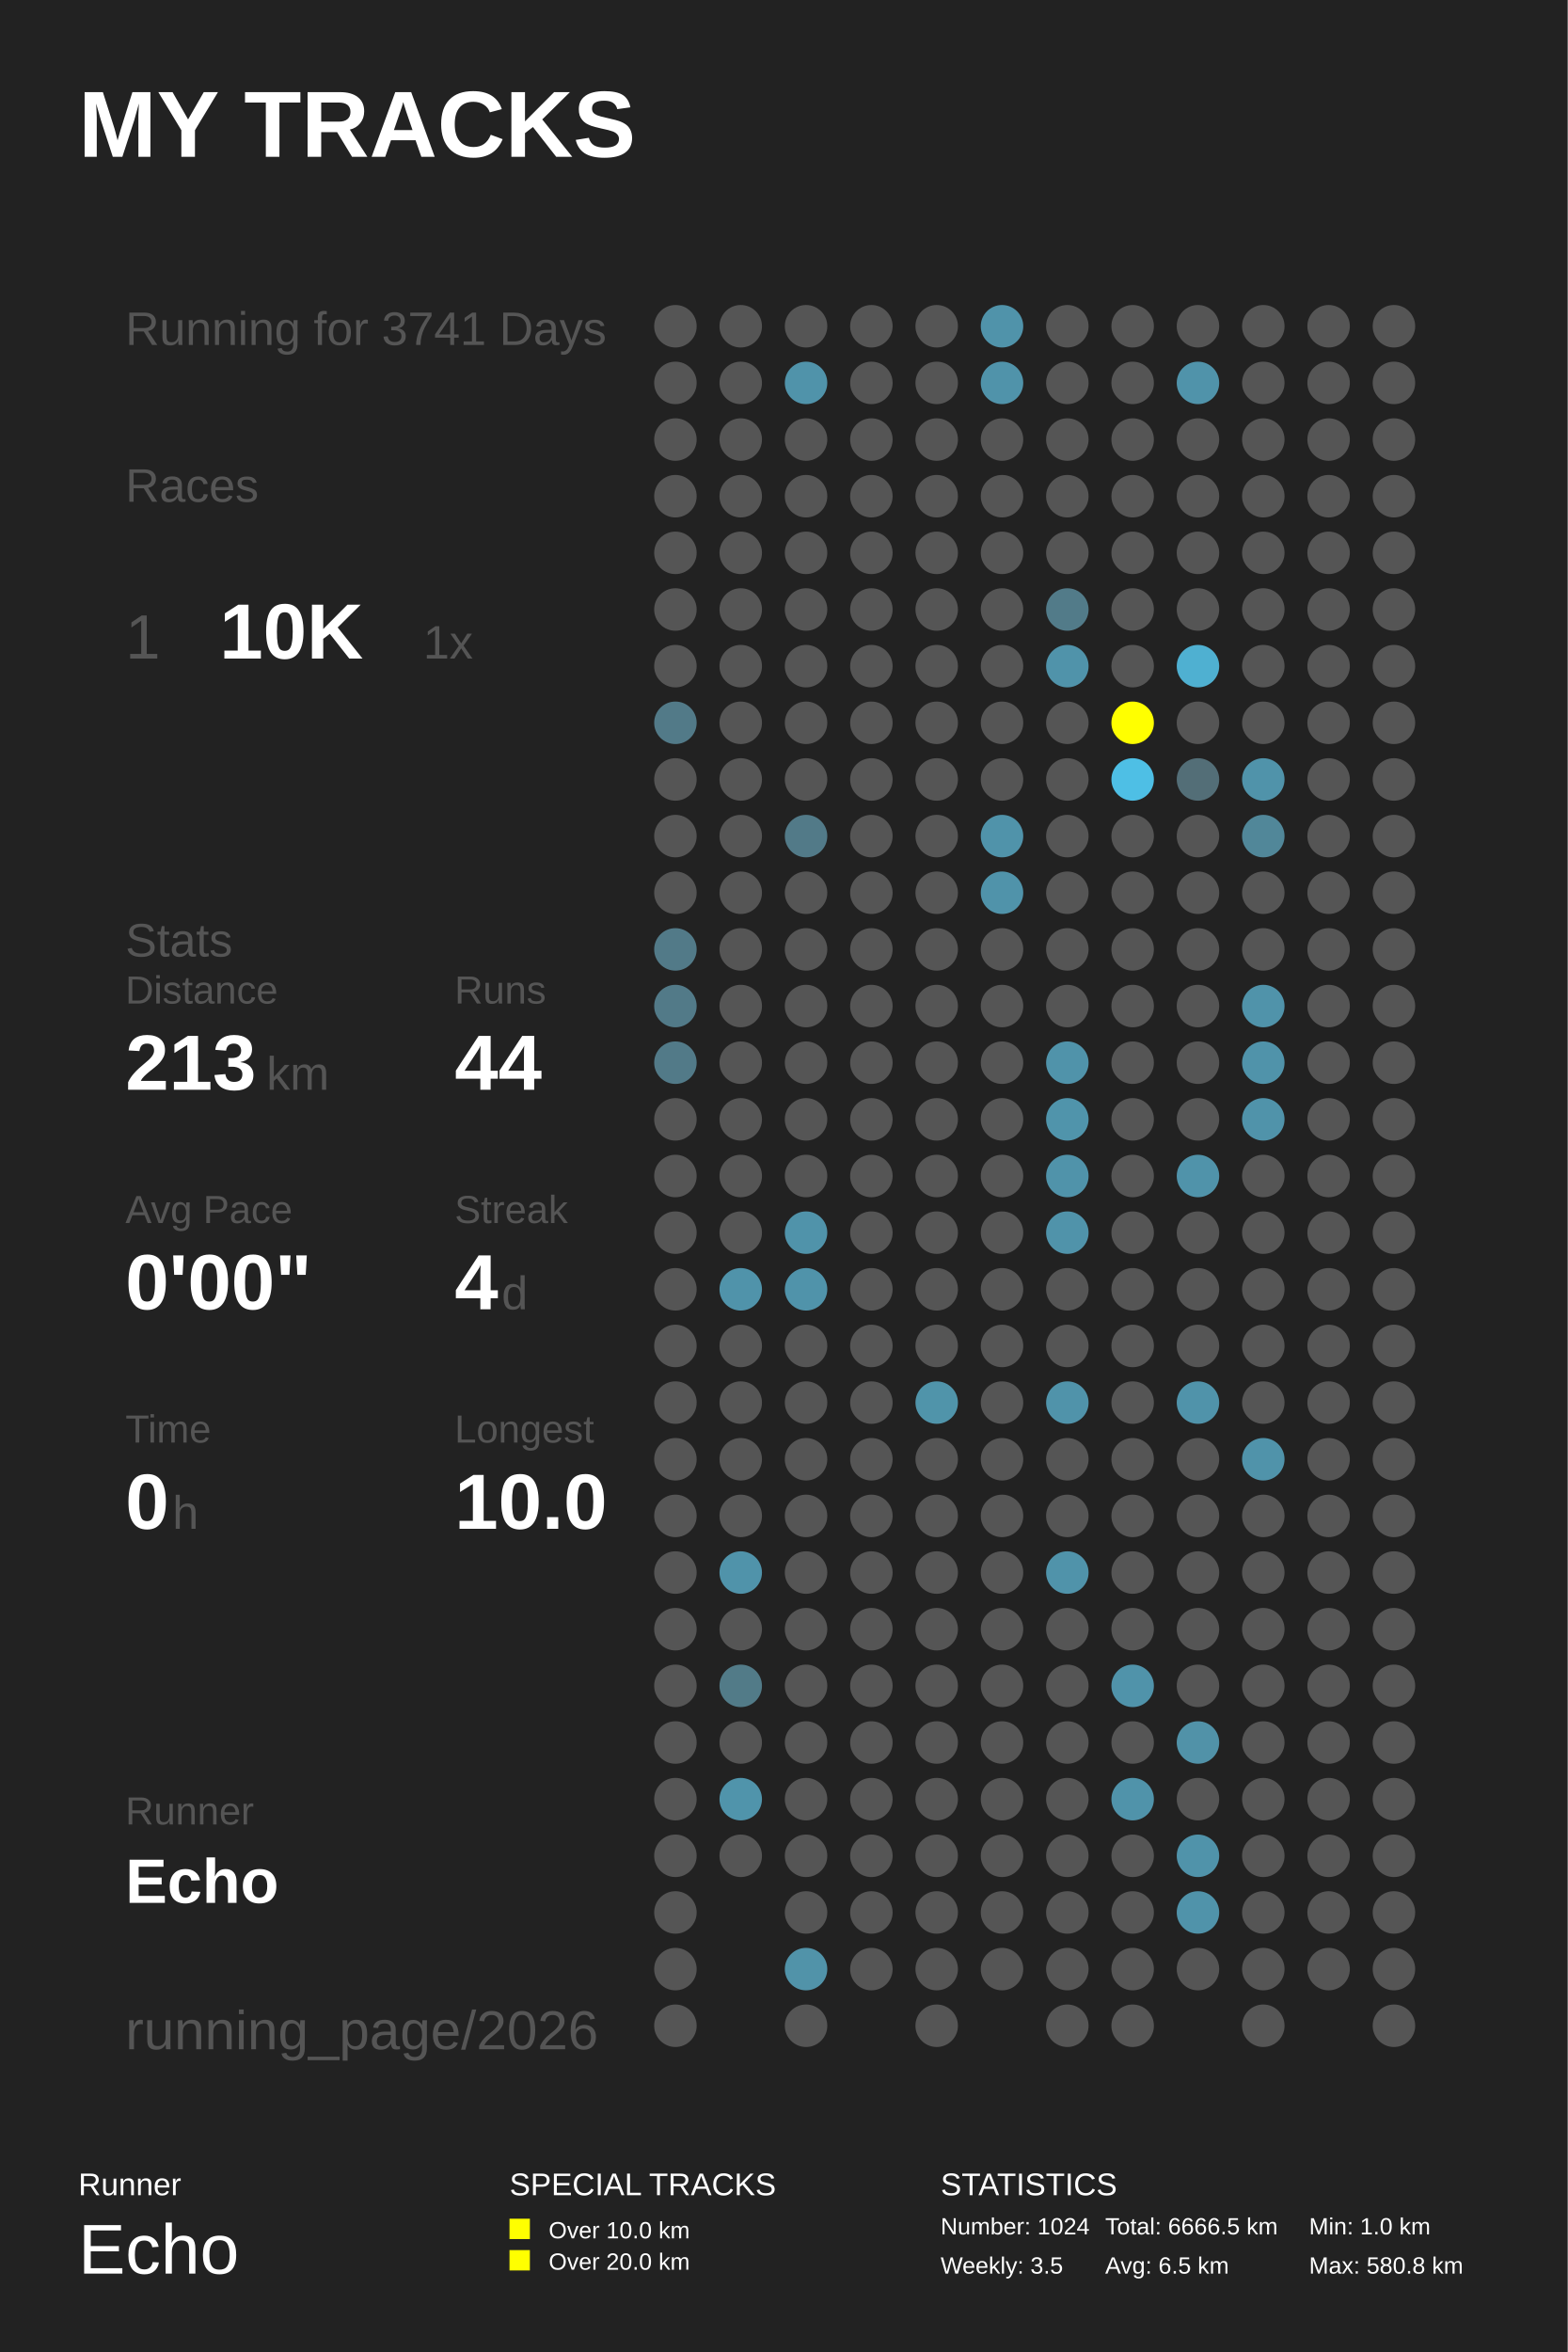
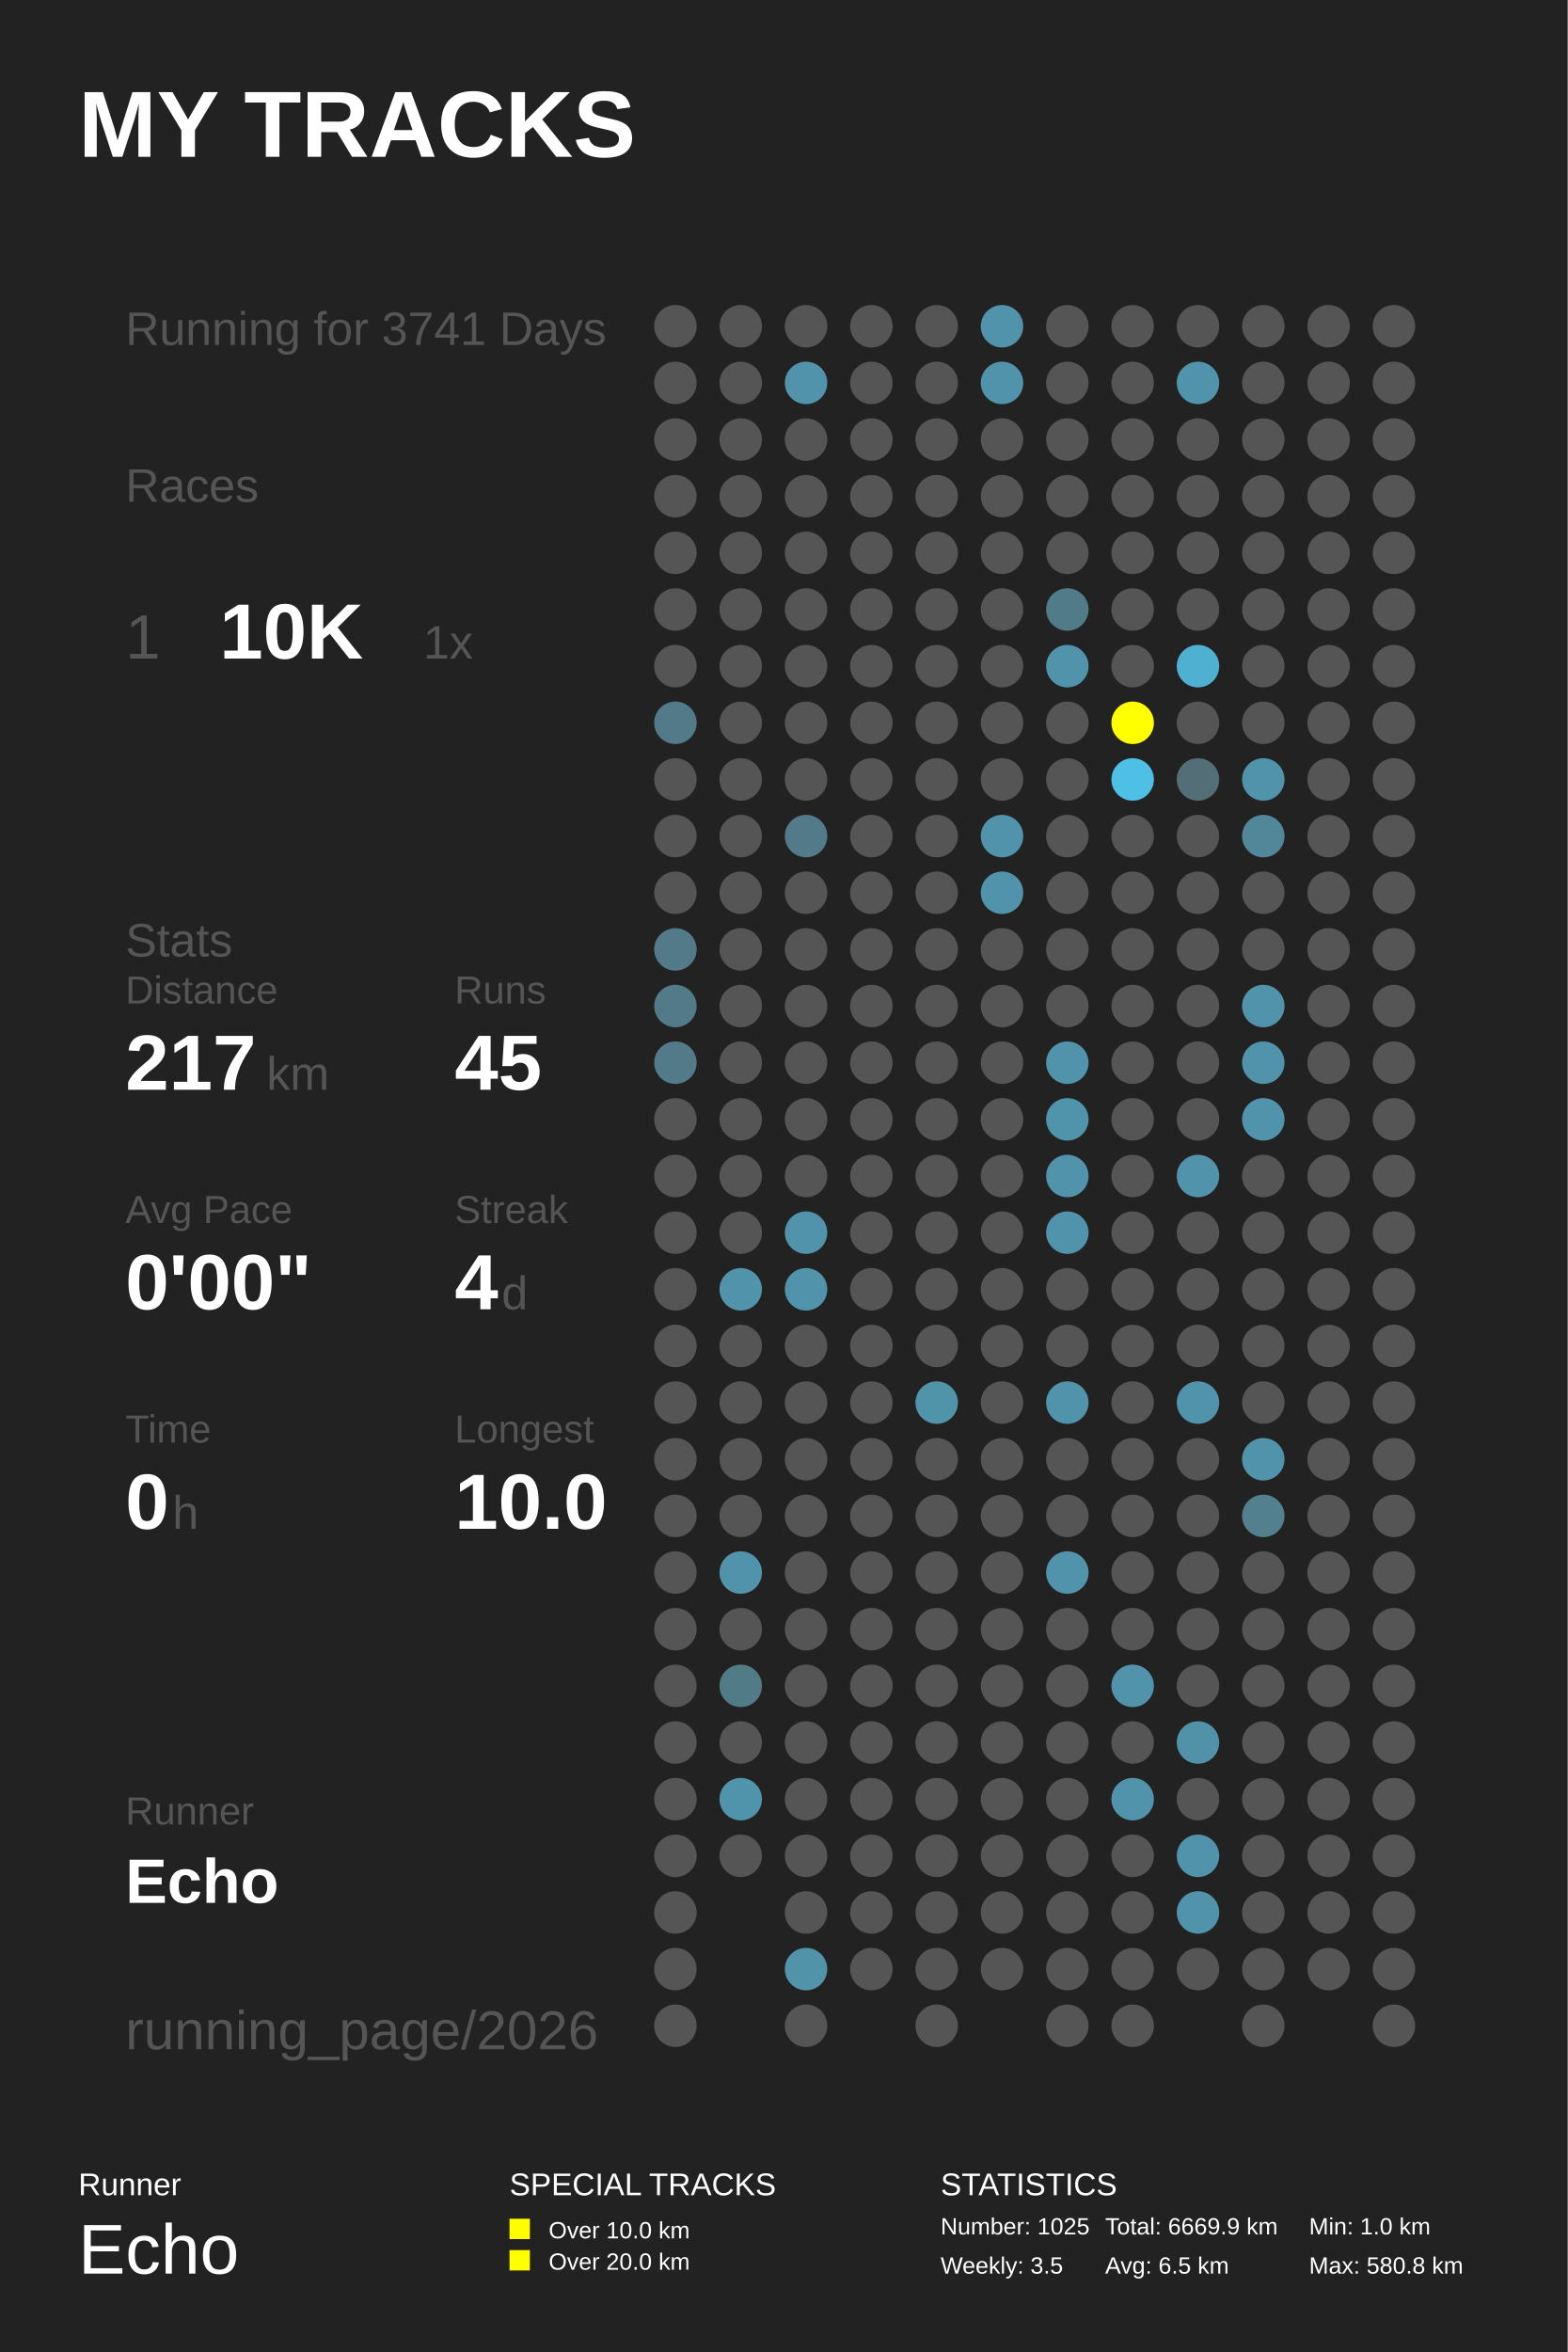
<svg xmlns="http://www.w3.org/2000/svg" baseProfile="full" height="300mm" version="1.1" viewBox="0,0,200,300" width="200mm">
  <defs />
  <rect fill="#222222" height="300" width="200" x="0" y="0" />
  <text fill="#FFFFFF" style="font-size:12px; font-family:Arial; font-weight:bold;" x="10" y="20">MY TRACKS</text>
  <text fill="#FFFFFF" style="font-size:4px; font-family:Arial" x="10" y="280">Runner</text>
  <text fill="#FFFFFF" style="font-size:9px; font-family:Arial" x="10" y="290">Echo</text>
  <text fill="#FFFFFF" style="font-size:4px; font-family:Arial" x="65" y="280">SPECIAL TRACKS</text>
  <rect fill="#FFFF00" height="2.6" width="2.6" x="65" y="283" />
  <text fill="#FFFFFF" style="font-size:3px; font-family:Arial" x="70" y="285.5">Over 10.0 km</text>
  <rect fill="#FFFF00" height="2.6" width="2.6" x="65" y="287" />
  <text fill="#FFFFFF" style="font-size:3px; font-family:Arial" x="70" y="289.5">Over 20.0 km</text>
  <text fill="#FFFFFF" style="font-size:4px; font-family:Arial" x="120" y="280">STATISTICS</text>
-   <text fill="#FFFFFF" style="font-size:3px; font-family:Arial" x="120" y="285">Number: 1024</text>
+   <text fill="#FFFFFF" style="font-size:3px; font-family:Arial" x="120" y="285">Number: 1025</text>
  <text fill="#FFFFFF" style="font-size:3px; font-family:Arial" x="120" y="290">Weekly: 3.5</text>
-   <text fill="#FFFFFF" style="font-size:3px; font-family:Arial" x="141" y="285">Total: 6666.5 km</text>
+   <text fill="#FFFFFF" style="font-size:3px; font-family:Arial" x="141" y="285">Total: 6669.9 km</text>
  <text fill="#FFFFFF" style="font-size:3px; font-family:Arial" x="141" y="290">Avg: 6.5 km</text>
  <text fill="#FFFFFF" style="font-size:3px; font-family:Arial" x="167" y="285">Min: 1.0 km</text>
  <text fill="#FFFFFF" style="font-size:3px; font-family:Arial" x="167" y="290">Max: 580.8 km</text>
  <text fill="#555555" style="font-size:6px; font-family:Arial;" x="16" y="44">Running for 3741 Days</text>
  <text fill="#555555" style="font-size:6px; font-family:Arial;" x="16" y="64">Races</text>
  <text fill="#555555" style="font-size:8px; font-family:Arial;" x="16" y="84">1</text>
  <text fill="#FFFFFF" style="font-size:10px; font-family:Arial; font-weight:bold;" x="28" y="84">10K</text>
  <text fill="#555555" style="font-size:6px; font-family:Arial;" x="54" y="84">1x</text>
  <text fill="#555555" style="font-size:6px; font-family:Arial;" x="16" y="122">Stats</text>
  <text fill="#555555" style="font-size:5px; font-family:Arial;" x="16" y="128">Distance</text>
-   <text fill="#FFFFFF" style="font-size:10px; font-family:Arial; font-weight:bold;" x="16" y="139">213</text>
+   <text fill="#FFFFFF" style="font-size:10px; font-family:Arial; font-weight:bold;" x="16" y="139">217</text>
  <text fill="#555555" style="font-size:6px; font-family:Arial;" x="34" y="139">km</text>
  <text fill="#555555" style="font-size:5px; font-family:Arial;" x="58" y="128">Runs</text>
-   <text fill="#FFFFFF" style="font-size:10px; font-family:Arial; font-weight:bold;" x="58" y="139">44</text>
+   <text fill="#FFFFFF" style="font-size:10px; font-family:Arial; font-weight:bold;" x="58" y="139">45</text>
  <text fill="#555555" style="font-size:5px; font-family:Arial;" x="16" y="156">Avg Pace</text>
  <text fill="#FFFFFF" style="font-size:10px; font-family:Arial; font-weight:bold;" x="16" y="167">0'00"</text>
  <text fill="#555555" style="font-size:5px; font-family:Arial;" x="58" y="156">Streak</text>
  <text fill="#FFFFFF" style="font-size:10px; font-family:Arial; font-weight:bold;" x="58" y="167">4</text>
  <text fill="#555555" style="font-size:6px; font-family:Arial;" x="64" y="167">d</text>
  <text fill="#555555" style="font-size:5px; font-family:Arial;" x="16" y="184">Time</text>
  <text fill="#FFFFFF" style="font-size:10px; font-family:Arial; font-weight:bold;" x="16" y="195">0</text>
  <text fill="#555555" style="font-size:6px; font-family:Arial;" x="22" y="195">h</text>
  <text fill="#555555" style="font-size:5px; font-family:Arial;" x="58" y="184">Longest</text>
  <text fill="#FFFFFF" style="font-size:10px; font-family:Arial; font-weight:bold;" x="58" y="195">10.0</text>
  <text fill="#555555" style="font-size:5px; font-family:Arial;" x="16" y="232.71">Runner</text>
  <text fill="#FFFFFF" style="font-size:8px; font-family:Arial; font-weight:bold;" x="16" y="242.71">Echo</text>
  <text fill="#555555" style="font-size:7px; font-family:Arial;" x="16" y="261.387">running_page/2026</text>
  <circle cx="86.167" cy="41.613" fill="#555555" r="2.71" />
  <circle cx="86.167" cy="48.839" fill="#555555" r="2.71" />
  <circle cx="86.167" cy="56.065" fill="#555555" r="2.71" />
  <circle cx="86.167" cy="63.29" fill="#555555" r="2.71" />
  <circle cx="86.167" cy="70.516" fill="#555555" r="2.71" />
  <circle cx="86.167" cy="77.742" fill="#555555" r="2.71" />
  <circle cx="86.167" cy="84.968" fill="#555555" r="2.71" />
  <circle cx="86.167" cy="92.194" fill="#527a88" r="2.71" />
  <circle cx="86.167" cy="99.419" fill="#555555" r="2.71" />
  <circle cx="86.167" cy="106.645" fill="#555555" r="2.71" />
  <circle cx="86.167" cy="113.871" fill="#555555" r="2.71" />
  <circle cx="86.167" cy="121.097" fill="#527a88" r="2.71" />
  <circle cx="86.167" cy="128.323" fill="#527a88" r="2.71" />
  <circle cx="86.167" cy="135.548" fill="#527a88" r="2.71" />
  <circle cx="86.167" cy="142.774" fill="#555555" r="2.71" />
  <circle cx="86.167" cy="150.0" fill="#555555" r="2.71" />
  <circle cx="86.167" cy="157.226" fill="#555555" r="2.71" />
  <circle cx="86.167" cy="164.452" fill="#555555" r="2.71" />
  <circle cx="86.167" cy="171.677" fill="#555555" r="2.71" />
  <circle cx="86.167" cy="178.903" fill="#555555" r="2.71" />
  <circle cx="86.167" cy="186.129" fill="#555555" r="2.71" />
  <circle cx="86.167" cy="193.355" fill="#555555" r="2.71" />
  <circle cx="86.167" cy="200.581" fill="#555555" r="2.71" />
  <circle cx="86.167" cy="207.806" fill="#555555" r="2.71" />
  <circle cx="86.167" cy="215.032" fill="#555555" r="2.71" />
  <circle cx="86.167" cy="222.258" fill="#555555" r="2.71" />
  <circle cx="86.167" cy="229.484" fill="#555555" r="2.71" />
  <circle cx="86.167" cy="236.71" fill="#555555" r="2.71" />
  <circle cx="86.167" cy="243.935" fill="#555555" r="2.71" />
  <circle cx="86.167" cy="251.161" fill="#555555" r="2.71" />
  <circle cx="86.167" cy="258.387" fill="#555555" r="2.71" />
  <circle cx="94.5" cy="41.613" fill="#555555" r="2.71" />
  <circle cx="94.5" cy="48.839" fill="#555555" r="2.71" />
  <circle cx="94.5" cy="56.065" fill="#555555" r="2.71" />
  <circle cx="94.5" cy="63.29" fill="#555555" r="2.71" />
  <circle cx="94.5" cy="70.516" fill="#555555" r="2.71" />
  <circle cx="94.5" cy="77.742" fill="#555555" r="2.71" />
  <circle cx="94.5" cy="84.968" fill="#555555" r="2.71" />
  <circle cx="94.5" cy="92.194" fill="#555555" r="2.71" />
  <circle cx="94.5" cy="99.419" fill="#555555" r="2.71" />
  <circle cx="94.5" cy="106.645" fill="#555555" r="2.71" />
  <circle cx="94.5" cy="113.871" fill="#555555" r="2.71" />
  <circle cx="94.5" cy="121.097" fill="#555555" r="2.71" />
  <circle cx="94.5" cy="128.323" fill="#555555" r="2.71" />
  <circle cx="94.5" cy="135.548" fill="#555555" r="2.71" />
  <circle cx="94.5" cy="142.774" fill="#555555" r="2.71" />
  <circle cx="94.5" cy="150.0" fill="#555555" r="2.71" />
  <circle cx="94.5" cy="157.226" fill="#555555" r="2.71" />
  <circle cx="94.5" cy="164.452" fill="#5093aa" r="2.71" />
  <circle cx="94.5" cy="171.677" fill="#555555" r="2.71" />
  <circle cx="94.5" cy="178.903" fill="#555555" r="2.71" />
  <circle cx="94.5" cy="186.129" fill="#555555" r="2.71" />
  <circle cx="94.5" cy="193.355" fill="#555555" r="2.71" />
  <circle cx="94.5" cy="200.581" fill="#5093aa" r="2.71" />
  <circle cx="94.5" cy="207.806" fill="#555555" r="2.71" />
  <circle cx="94.5" cy="215.032" fill="#527b88" r="2.71" />
  <circle cx="94.5" cy="222.258" fill="#555555" r="2.71" />
  <circle cx="94.5" cy="229.484" fill="#5094ab" r="2.71" />
  <circle cx="94.5" cy="236.71" fill="#555555" r="2.71" />
  <circle cx="102.833" cy="41.613" fill="#555555" r="2.71" />
  <circle cx="102.833" cy="48.839" fill="#5093aa" r="2.71" />
  <circle cx="102.833" cy="56.065" fill="#555555" r="2.71" />
  <circle cx="102.833" cy="63.29" fill="#555555" r="2.71" />
  <circle cx="102.833" cy="70.516" fill="#555555" r="2.71" />
  <circle cx="102.833" cy="77.742" fill="#555555" r="2.71" />
  <circle cx="102.833" cy="84.968" fill="#555555" r="2.71" />
  <circle cx="102.833" cy="92.194" fill="#555555" r="2.71" />
  <circle cx="102.833" cy="99.419" fill="#555555" r="2.71" />
  <circle cx="102.833" cy="106.645" fill="#527a88" r="2.71" />
  <circle cx="102.833" cy="113.871" fill="#555555" r="2.71" />
  <circle cx="102.833" cy="121.097" fill="#555555" r="2.71" />
  <circle cx="102.833" cy="128.323" fill="#555555" r="2.71" />
  <circle cx="102.833" cy="135.548" fill="#555555" r="2.71" />
  <circle cx="102.833" cy="142.774" fill="#555555" r="2.71" />
  <circle cx="102.833" cy="150.0" fill="#555555" r="2.71" />
  <circle cx="102.833" cy="157.226" fill="#5093aa" r="2.71" />
  <circle cx="102.833" cy="164.452" fill="#5093aa" r="2.71" />
  <circle cx="102.833" cy="171.677" fill="#555555" r="2.71" />
  <circle cx="102.833" cy="178.903" fill="#555555" r="2.71" />
  <circle cx="102.833" cy="186.129" fill="#555555" r="2.71" />
  <circle cx="102.833" cy="193.355" fill="#555555" r="2.71" />
  <circle cx="102.833" cy="200.581" fill="#555555" r="2.71" />
  <circle cx="102.833" cy="207.806" fill="#555555" r="2.71" />
  <circle cx="102.833" cy="215.032" fill="#555555" r="2.71" />
  <circle cx="102.833" cy="222.258" fill="#555555" r="2.71" />
  <circle cx="102.833" cy="229.484" fill="#555555" r="2.71" />
  <circle cx="102.833" cy="236.71" fill="#555555" r="2.71" />
  <circle cx="102.833" cy="243.935" fill="#555555" r="2.71" />
  <circle cx="102.833" cy="251.161" fill="#5193a9" r="2.71" />
  <circle cx="102.833" cy="258.387" fill="#555555" r="2.71" />
  <circle cx="111.167" cy="41.613" fill="#555555" r="2.71" />
  <circle cx="111.167" cy="48.839" fill="#555555" r="2.71" />
  <circle cx="111.167" cy="56.065" fill="#555555" r="2.71" />
  <circle cx="111.167" cy="63.29" fill="#555555" r="2.71" />
  <circle cx="111.167" cy="70.516" fill="#555555" r="2.71" />
  <circle cx="111.167" cy="77.742" fill="#555555" r="2.71" />
  <circle cx="111.167" cy="84.968" fill="#555555" r="2.71" />
  <circle cx="111.167" cy="92.194" fill="#555555" r="2.71" />
  <circle cx="111.167" cy="99.419" fill="#555555" r="2.71" />
  <circle cx="111.167" cy="106.645" fill="#555555" r="2.71" />
  <circle cx="111.167" cy="113.871" fill="#555555" r="2.71" />
  <circle cx="111.167" cy="121.097" fill="#555555" r="2.71" />
  <circle cx="111.167" cy="128.323" fill="#555555" r="2.71" />
  <circle cx="111.167" cy="135.548" fill="#555555" r="2.71" />
  <circle cx="111.167" cy="142.774" fill="#555555" r="2.71" />
  <circle cx="111.167" cy="150.0" fill="#555555" r="2.71" />
  <circle cx="111.167" cy="157.226" fill="#555555" r="2.71" />
  <circle cx="111.167" cy="164.452" fill="#555555" r="2.71" />
  <circle cx="111.167" cy="171.677" fill="#555555" r="2.71" />
  <circle cx="111.167" cy="178.903" fill="#555555" r="2.71" />
  <circle cx="111.167" cy="186.129" fill="#555555" r="2.71" />
  <circle cx="111.167" cy="193.355" fill="#555555" r="2.71" />
  <circle cx="111.167" cy="200.581" fill="#555555" r="2.71" />
  <circle cx="111.167" cy="207.806" fill="#555555" r="2.71" />
  <circle cx="111.167" cy="215.032" fill="#555555" r="2.71" />
  <circle cx="111.167" cy="222.258" fill="#555555" r="2.71" />
  <circle cx="111.167" cy="229.484" fill="#555555" r="2.71" />
  <circle cx="111.167" cy="236.71" fill="#555555" r="2.71" />
  <circle cx="111.167" cy="243.935" fill="#555555" r="2.71" />
  <circle cx="111.167" cy="251.161" fill="#555555" r="2.71" />
  <circle cx="119.5" cy="41.613" fill="#555555" r="2.71" />
  <circle cx="119.5" cy="48.839" fill="#555555" r="2.71" />
  <circle cx="119.5" cy="56.065" fill="#555555" r="2.71" />
  <circle cx="119.5" cy="63.29" fill="#555555" r="2.71" />
  <circle cx="119.5" cy="70.516" fill="#555555" r="2.71" />
  <circle cx="119.5" cy="77.742" fill="#555555" r="2.71" />
  <circle cx="119.5" cy="84.968" fill="#555555" r="2.71" />
  <circle cx="119.5" cy="92.194" fill="#555555" r="2.71" />
  <circle cx="119.5" cy="99.419" fill="#555555" r="2.71" />
  <circle cx="119.5" cy="106.645" fill="#555555" r="2.71" />
  <circle cx="119.5" cy="113.871" fill="#555555" r="2.71" />
  <circle cx="119.5" cy="121.097" fill="#555555" r="2.71" />
  <circle cx="119.5" cy="128.323" fill="#555555" r="2.71" />
  <circle cx="119.5" cy="135.548" fill="#555555" r="2.71" />
  <circle cx="119.5" cy="142.774" fill="#555555" r="2.71" />
  <circle cx="119.5" cy="150.0" fill="#555555" r="2.71" />
  <circle cx="119.5" cy="157.226" fill="#555555" r="2.71" />
  <circle cx="119.5" cy="164.452" fill="#555555" r="2.71" />
  <circle cx="119.5" cy="171.677" fill="#555555" r="2.71" />
  <circle cx="119.5" cy="178.903" fill="#5094aa" r="2.71" />
  <circle cx="119.5" cy="186.129" fill="#555555" r="2.71" />
  <circle cx="119.5" cy="193.355" fill="#555555" r="2.71" />
  <circle cx="119.5" cy="200.581" fill="#555555" r="2.71" />
  <circle cx="119.5" cy="207.806" fill="#555555" r="2.71" />
  <circle cx="119.5" cy="215.032" fill="#555555" r="2.71" />
  <circle cx="119.5" cy="222.258" fill="#555555" r="2.71" />
  <circle cx="119.5" cy="229.484" fill="#555555" r="2.71" />
  <circle cx="119.5" cy="236.71" fill="#555555" r="2.71" />
  <circle cx="119.5" cy="243.935" fill="#555555" r="2.71" />
  <circle cx="119.5" cy="251.161" fill="#555555" r="2.71" />
  <circle cx="119.5" cy="258.387" fill="#555555" r="2.71" />
  <circle cx="127.833" cy="41.613" fill="#5093aa" r="2.71" />
  <circle cx="127.833" cy="48.839" fill="#5093aa" r="2.71" />
  <circle cx="127.833" cy="56.065" fill="#555555" r="2.71" />
  <circle cx="127.833" cy="63.29" fill="#555555" r="2.71" />
  <circle cx="127.833" cy="70.516" fill="#555555" r="2.71" />
  <circle cx="127.833" cy="77.742" fill="#555555" r="2.71" />
  <circle cx="127.833" cy="84.968" fill="#555555" r="2.71" />
  <circle cx="127.833" cy="92.194" fill="#555555" r="2.71" />
  <circle cx="127.833" cy="99.419" fill="#555555" r="2.71" />
  <circle cx="127.833" cy="106.645" fill="#5093aa" r="2.71" />
  <circle cx="127.833" cy="113.871" fill="#5093aa" r="2.71" />
  <circle cx="127.833" cy="121.097" fill="#555555" r="2.71" />
  <circle cx="127.833" cy="128.323" fill="#555555" r="2.71" />
  <circle cx="127.833" cy="135.548" fill="#555555" r="2.71" />
  <circle cx="127.833" cy="142.774" fill="#555555" r="2.71" />
  <circle cx="127.833" cy="150.0" fill="#555555" r="2.71" />
  <circle cx="127.833" cy="157.226" fill="#555555" r="2.71" />
  <circle cx="127.833" cy="164.452" fill="#555555" r="2.71" />
  <circle cx="127.833" cy="171.677" fill="#555555" r="2.71" />
  <circle cx="127.833" cy="178.903" fill="#555555" r="2.71" />
  <circle cx="127.833" cy="186.129" fill="#555555" r="2.71" />
  <circle cx="127.833" cy="193.355" fill="#555555" r="2.71" />
  <circle cx="127.833" cy="200.581" fill="#555555" r="2.71" />
  <circle cx="127.833" cy="207.806" fill="#555555" r="2.71" />
  <circle cx="127.833" cy="215.032" fill="#555555" r="2.71" />
  <circle cx="127.833" cy="222.258" fill="#555555" r="2.71" />
  <circle cx="127.833" cy="229.484" fill="#555555" r="2.71" />
  <circle cx="127.833" cy="236.71" fill="#555555" r="2.71" />
  <circle cx="127.833" cy="243.935" fill="#555555" r="2.71" />
  <circle cx="127.833" cy="251.161" fill="#555555" r="2.71" />
  <circle cx="136.167" cy="41.613" fill="#555555" r="2.71" />
  <circle cx="136.167" cy="48.839" fill="#555555" r="2.71" />
  <circle cx="136.167" cy="56.065" fill="#555555" r="2.71" />
  <circle cx="136.167" cy="63.29" fill="#555555" r="2.71" />
  <circle cx="136.167" cy="70.516" fill="#555555" r="2.71" />
  <circle cx="136.167" cy="77.742" fill="#527b89" r="2.71" />
  <circle cx="136.167" cy="84.968" fill="#5093aa" r="2.71" />
  <circle cx="136.167" cy="92.194" fill="#555555" r="2.71" />
  <circle cx="136.167" cy="99.419" fill="#555555" r="2.71" />
  <circle cx="136.167" cy="106.645" fill="#555555" r="2.71" />
  <circle cx="136.167" cy="113.871" fill="#555555" r="2.71" />
  <circle cx="136.167" cy="121.097" fill="#555555" r="2.71" />
  <circle cx="136.167" cy="128.323" fill="#555555" r="2.71" />
  <circle cx="136.167" cy="135.548" fill="#5093aa" r="2.71" />
  <circle cx="136.167" cy="142.774" fill="#5094ab" r="2.71" />
  <circle cx="136.167" cy="150.0" fill="#5093aa" r="2.71" />
  <circle cx="136.167" cy="157.226" fill="#5093aa" r="2.71" />
  <circle cx="136.167" cy="164.452" fill="#555555" r="2.71" />
  <circle cx="136.167" cy="171.677" fill="#555555" r="2.71" />
  <circle cx="136.167" cy="178.903" fill="#5093aa" r="2.71" />
  <circle cx="136.167" cy="186.129" fill="#555555" r="2.71" />
  <circle cx="136.167" cy="193.355" fill="#555555" r="2.71" />
  <circle cx="136.167" cy="200.581" fill="#5093aa" r="2.71" />
  <circle cx="136.167" cy="207.806" fill="#555555" r="2.71" />
  <circle cx="136.167" cy="215.032" fill="#555555" r="2.71" />
  <circle cx="136.167" cy="222.258" fill="#555555" r="2.71" />
  <circle cx="136.167" cy="229.484" fill="#555555" r="2.71" />
  <circle cx="136.167" cy="236.71" fill="#555555" r="2.71" />
  <circle cx="136.167" cy="243.935" fill="#555555" r="2.71" />
  <circle cx="136.167" cy="251.161" fill="#555555" r="2.71" />
  <circle cx="136.167" cy="258.387" fill="#555555" r="2.71" />
  <circle cx="144.5" cy="41.613" fill="#555555" r="2.71" />
  <circle cx="144.5" cy="48.839" fill="#555555" r="2.71" />
  <circle cx="144.5" cy="56.065" fill="#555555" r="2.71" />
  <circle cx="144.5" cy="63.29" fill="#555555" r="2.71" />
  <circle cx="144.5" cy="70.516" fill="#555555" r="2.71" />
  <circle cx="144.5" cy="77.742" fill="#555555" r="2.71" />
  <circle cx="144.5" cy="84.968" fill="#555555" r="2.71" />
  <circle cx="144.5" cy="92.194" fill="#FFFF00" r="2.71" />
  <circle cx="144.5" cy="99.419" fill="#4ebfe5" r="2.71" />
  <circle cx="144.5" cy="106.645" fill="#555555" r="2.71" />
  <circle cx="144.5" cy="113.871" fill="#555555" r="2.71" />
  <circle cx="144.5" cy="121.097" fill="#555555" r="2.71" />
  <circle cx="144.5" cy="128.323" fill="#555555" r="2.71" />
  <circle cx="144.5" cy="135.548" fill="#555555" r="2.71" />
  <circle cx="144.5" cy="142.774" fill="#555555" r="2.71" />
  <circle cx="144.5" cy="150.0" fill="#555555" r="2.71" />
  <circle cx="144.5" cy="157.226" fill="#555555" r="2.71" />
  <circle cx="144.5" cy="164.452" fill="#555555" r="2.71" />
  <circle cx="144.5" cy="171.677" fill="#555555" r="2.71" />
  <circle cx="144.5" cy="178.903" fill="#555555" r="2.71" />
  <circle cx="144.5" cy="186.129" fill="#555555" r="2.71" />
  <circle cx="144.5" cy="193.355" fill="#555555" r="2.71" />
  <circle cx="144.5" cy="200.581" fill="#555555" r="2.71" />
  <circle cx="144.5" cy="207.806" fill="#555555" r="2.71" />
  <circle cx="144.5" cy="215.032" fill="#5093aa" r="2.71" />
  <circle cx="144.5" cy="222.258" fill="#555555" r="2.71" />
  <circle cx="144.5" cy="229.484" fill="#5093aa" r="2.71" />
  <circle cx="144.5" cy="236.71" fill="#555555" r="2.71" />
  <circle cx="144.5" cy="243.935" fill="#555555" r="2.71" />
  <circle cx="144.5" cy="251.161" fill="#555555" r="2.71" />
  <circle cx="144.5" cy="258.387" fill="#555555" r="2.71" />
  <circle cx="152.833" cy="41.613" fill="#555555" r="2.71" />
  <circle cx="152.833" cy="48.839" fill="#5093aa" r="2.71" />
  <circle cx="152.833" cy="56.065" fill="#555555" r="2.71" />
  <circle cx="152.833" cy="63.29" fill="#555555" r="2.71" />
  <circle cx="152.833" cy="70.516" fill="#555555" r="2.71" />
  <circle cx="152.833" cy="77.742" fill="#555555" r="2.71" />
  <circle cx="152.833" cy="84.968" fill="#4fb0d1" r="2.71" />
  <circle cx="152.833" cy="92.194" fill="#555555" r="2.71" />
  <circle cx="152.833" cy="99.419" fill="#536e77" r="2.71" />
  <circle cx="152.833" cy="106.645" fill="#555555" r="2.71" />
  <circle cx="152.833" cy="113.871" fill="#555555" r="2.71" />
  <circle cx="152.833" cy="121.097" fill="#555555" r="2.71" />
  <circle cx="152.833" cy="128.323" fill="#555555" r="2.71" />
  <circle cx="152.833" cy="135.548" fill="#555555" r="2.71" />
  <circle cx="152.833" cy="142.774" fill="#555555" r="2.71" />
  <circle cx="152.833" cy="150.0" fill="#5093aa" r="2.71" />
  <circle cx="152.833" cy="157.226" fill="#555555" r="2.71" />
  <circle cx="152.833" cy="164.452" fill="#555555" r="2.71" />
  <circle cx="152.833" cy="171.677" fill="#555555" r="2.71" />
  <circle cx="152.833" cy="178.903" fill="#5093aa" r="2.71" />
  <circle cx="152.833" cy="186.129" fill="#555555" r="2.71" />
  <circle cx="152.833" cy="193.355" fill="#555555" r="2.71" />
  <circle cx="152.833" cy="200.581" fill="#555555" r="2.71" />
  <circle cx="152.833" cy="207.806" fill="#555555" r="2.71" />
  <circle cx="152.833" cy="215.032" fill="#555555" r="2.71" />
  <circle cx="152.833" cy="222.258" fill="#5192a8" r="2.71" />
  <circle cx="152.833" cy="229.484" fill="#555555" r="2.71" />
  <circle cx="152.833" cy="236.71" fill="#5093aa" r="2.71" />
  <circle cx="152.833" cy="243.935" fill="#5093aa" r="2.71" />
  <circle cx="152.833" cy="251.161" fill="#555555" r="2.71" />
  <circle cx="161.167" cy="41.613" fill="#555555" r="2.71" />
  <circle cx="161.167" cy="48.839" fill="#555555" r="2.71" />
  <circle cx="161.167" cy="56.065" fill="#555555" r="2.71" />
  <circle cx="161.167" cy="63.29" fill="#555555" r="2.71" />
  <circle cx="161.167" cy="70.516" fill="#555555" r="2.71" />
  <circle cx="161.167" cy="77.742" fill="#555555" r="2.71" />
  <circle cx="161.167" cy="84.968" fill="#555555" r="2.71" />
  <circle cx="161.167" cy="92.194" fill="#555555" r="2.71" />
  <circle cx="161.167" cy="99.419" fill="#5093aa" r="2.71" />
  <circle cx="161.167" cy="106.645" fill="#518799" r="2.71" />
  <circle cx="161.167" cy="113.871" fill="#555555" r="2.71" />
  <circle cx="161.167" cy="121.097" fill="#555555" r="2.71" />
  <circle cx="161.167" cy="128.323" fill="#5093aa" r="2.71" />
  <circle cx="161.167" cy="135.548" fill="#5093aa" r="2.71" />
  <circle cx="161.167" cy="142.774" fill="#5093aa" r="2.71" />
  <circle cx="161.167" cy="150.0" fill="#555555" r="2.71" />
  <circle cx="161.167" cy="157.226" fill="#555555" r="2.71" />
  <circle cx="161.167" cy="164.452" fill="#555555" r="2.71" />
  <circle cx="161.167" cy="171.677" fill="#555555" r="2.71" />
  <circle cx="161.167" cy="178.903" fill="#555555" r="2.71" />
  <circle cx="161.167" cy="186.129" fill="#5093aa" r="2.71" />
-   <circle cx="161.167" cy="193.355" fill="#555555" r="2.71" />
+   <circle cx="161.167" cy="193.355" fill="#52808f" r="2.71" />
  <circle cx="161.167" cy="200.581" fill="#555555" r="2.71" />
  <circle cx="161.167" cy="207.806" fill="#555555" r="2.71" />
  <circle cx="161.167" cy="215.032" fill="#555555" r="2.71" />
  <circle cx="161.167" cy="222.258" fill="#555555" r="2.71" />
  <circle cx="161.167" cy="229.484" fill="#555555" r="2.71" />
  <circle cx="161.167" cy="236.71" fill="#555555" r="2.71" />
  <circle cx="161.167" cy="243.935" fill="#555555" r="2.71" />
  <circle cx="161.167" cy="251.161" fill="#555555" r="2.71" />
  <circle cx="161.167" cy="258.387" fill="#555555" r="2.71" />
  <circle cx="169.5" cy="41.613" fill="#555555" r="2.71" />
  <circle cx="169.5" cy="48.839" fill="#555555" r="2.71" />
  <circle cx="169.5" cy="56.065" fill="#555555" r="2.71" />
  <circle cx="169.5" cy="63.29" fill="#555555" r="2.71" />
  <circle cx="169.5" cy="70.516" fill="#555555" r="2.71" />
  <circle cx="169.5" cy="77.742" fill="#555555" r="2.71" />
  <circle cx="169.5" cy="84.968" fill="#555555" r="2.71" />
  <circle cx="169.5" cy="92.194" fill="#555555" r="2.71" />
  <circle cx="169.5" cy="99.419" fill="#555555" r="2.71" />
  <circle cx="169.5" cy="106.645" fill="#555555" r="2.71" />
  <circle cx="169.5" cy="113.871" fill="#555555" r="2.71" />
  <circle cx="169.5" cy="121.097" fill="#555555" r="2.71" />
  <circle cx="169.5" cy="128.323" fill="#555555" r="2.71" />
  <circle cx="169.5" cy="135.548" fill="#555555" r="2.71" />
  <circle cx="169.5" cy="142.774" fill="#555555" r="2.71" />
  <circle cx="169.5" cy="150.0" fill="#555555" r="2.71" />
  <circle cx="169.5" cy="157.226" fill="#555555" r="2.71" />
  <circle cx="169.5" cy="164.452" fill="#555555" r="2.71" />
  <circle cx="169.5" cy="171.677" fill="#555555" r="2.71" />
  <circle cx="169.5" cy="178.903" fill="#555555" r="2.71" />
  <circle cx="169.5" cy="186.129" fill="#555555" r="2.71" />
  <circle cx="169.5" cy="193.355" fill="#555555" r="2.71" />
  <circle cx="169.5" cy="200.581" fill="#555555" r="2.71" />
  <circle cx="169.5" cy="207.806" fill="#555555" r="2.71" />
  <circle cx="169.5" cy="215.032" fill="#555555" r="2.71" />
  <circle cx="169.5" cy="222.258" fill="#555555" r="2.71" />
  <circle cx="169.5" cy="229.484" fill="#555555" r="2.71" />
  <circle cx="169.5" cy="236.71" fill="#555555" r="2.71" />
  <circle cx="169.5" cy="243.935" fill="#555555" r="2.71" />
  <circle cx="169.5" cy="251.161" fill="#555555" r="2.71" />
  <circle cx="177.833" cy="41.613" fill="#555555" r="2.71" />
  <circle cx="177.833" cy="48.839" fill="#555555" r="2.71" />
  <circle cx="177.833" cy="56.065" fill="#555555" r="2.71" />
  <circle cx="177.833" cy="63.29" fill="#555555" r="2.71" />
  <circle cx="177.833" cy="70.516" fill="#555555" r="2.71" />
  <circle cx="177.833" cy="77.742" fill="#555555" r="2.71" />
  <circle cx="177.833" cy="84.968" fill="#555555" r="2.71" />
  <circle cx="177.833" cy="92.194" fill="#555555" r="2.71" />
  <circle cx="177.833" cy="99.419" fill="#555555" r="2.71" />
  <circle cx="177.833" cy="106.645" fill="#555555" r="2.71" />
  <circle cx="177.833" cy="113.871" fill="#555555" r="2.71" />
  <circle cx="177.833" cy="121.097" fill="#555555" r="2.71" />
  <circle cx="177.833" cy="128.323" fill="#555555" r="2.71" />
  <circle cx="177.833" cy="135.548" fill="#555555" r="2.71" />
  <circle cx="177.833" cy="142.774" fill="#555555" r="2.71" />
  <circle cx="177.833" cy="150.0" fill="#555555" r="2.71" />
  <circle cx="177.833" cy="157.226" fill="#555555" r="2.71" />
  <circle cx="177.833" cy="164.452" fill="#555555" r="2.71" />
  <circle cx="177.833" cy="171.677" fill="#555555" r="2.71" />
  <circle cx="177.833" cy="178.903" fill="#555555" r="2.71" />
  <circle cx="177.833" cy="186.129" fill="#555555" r="2.71" />
  <circle cx="177.833" cy="193.355" fill="#555555" r="2.71" />
  <circle cx="177.833" cy="200.581" fill="#555555" r="2.71" />
  <circle cx="177.833" cy="207.806" fill="#555555" r="2.71" />
  <circle cx="177.833" cy="215.032" fill="#555555" r="2.71" />
  <circle cx="177.833" cy="222.258" fill="#555555" r="2.71" />
  <circle cx="177.833" cy="229.484" fill="#555555" r="2.71" />
  <circle cx="177.833" cy="236.71" fill="#555555" r="2.71" />
  <circle cx="177.833" cy="243.935" fill="#555555" r="2.71" />
  <circle cx="177.833" cy="251.161" fill="#555555" r="2.71" />
  <circle cx="177.833" cy="258.387" fill="#555555" r="2.71" />
</svg>
